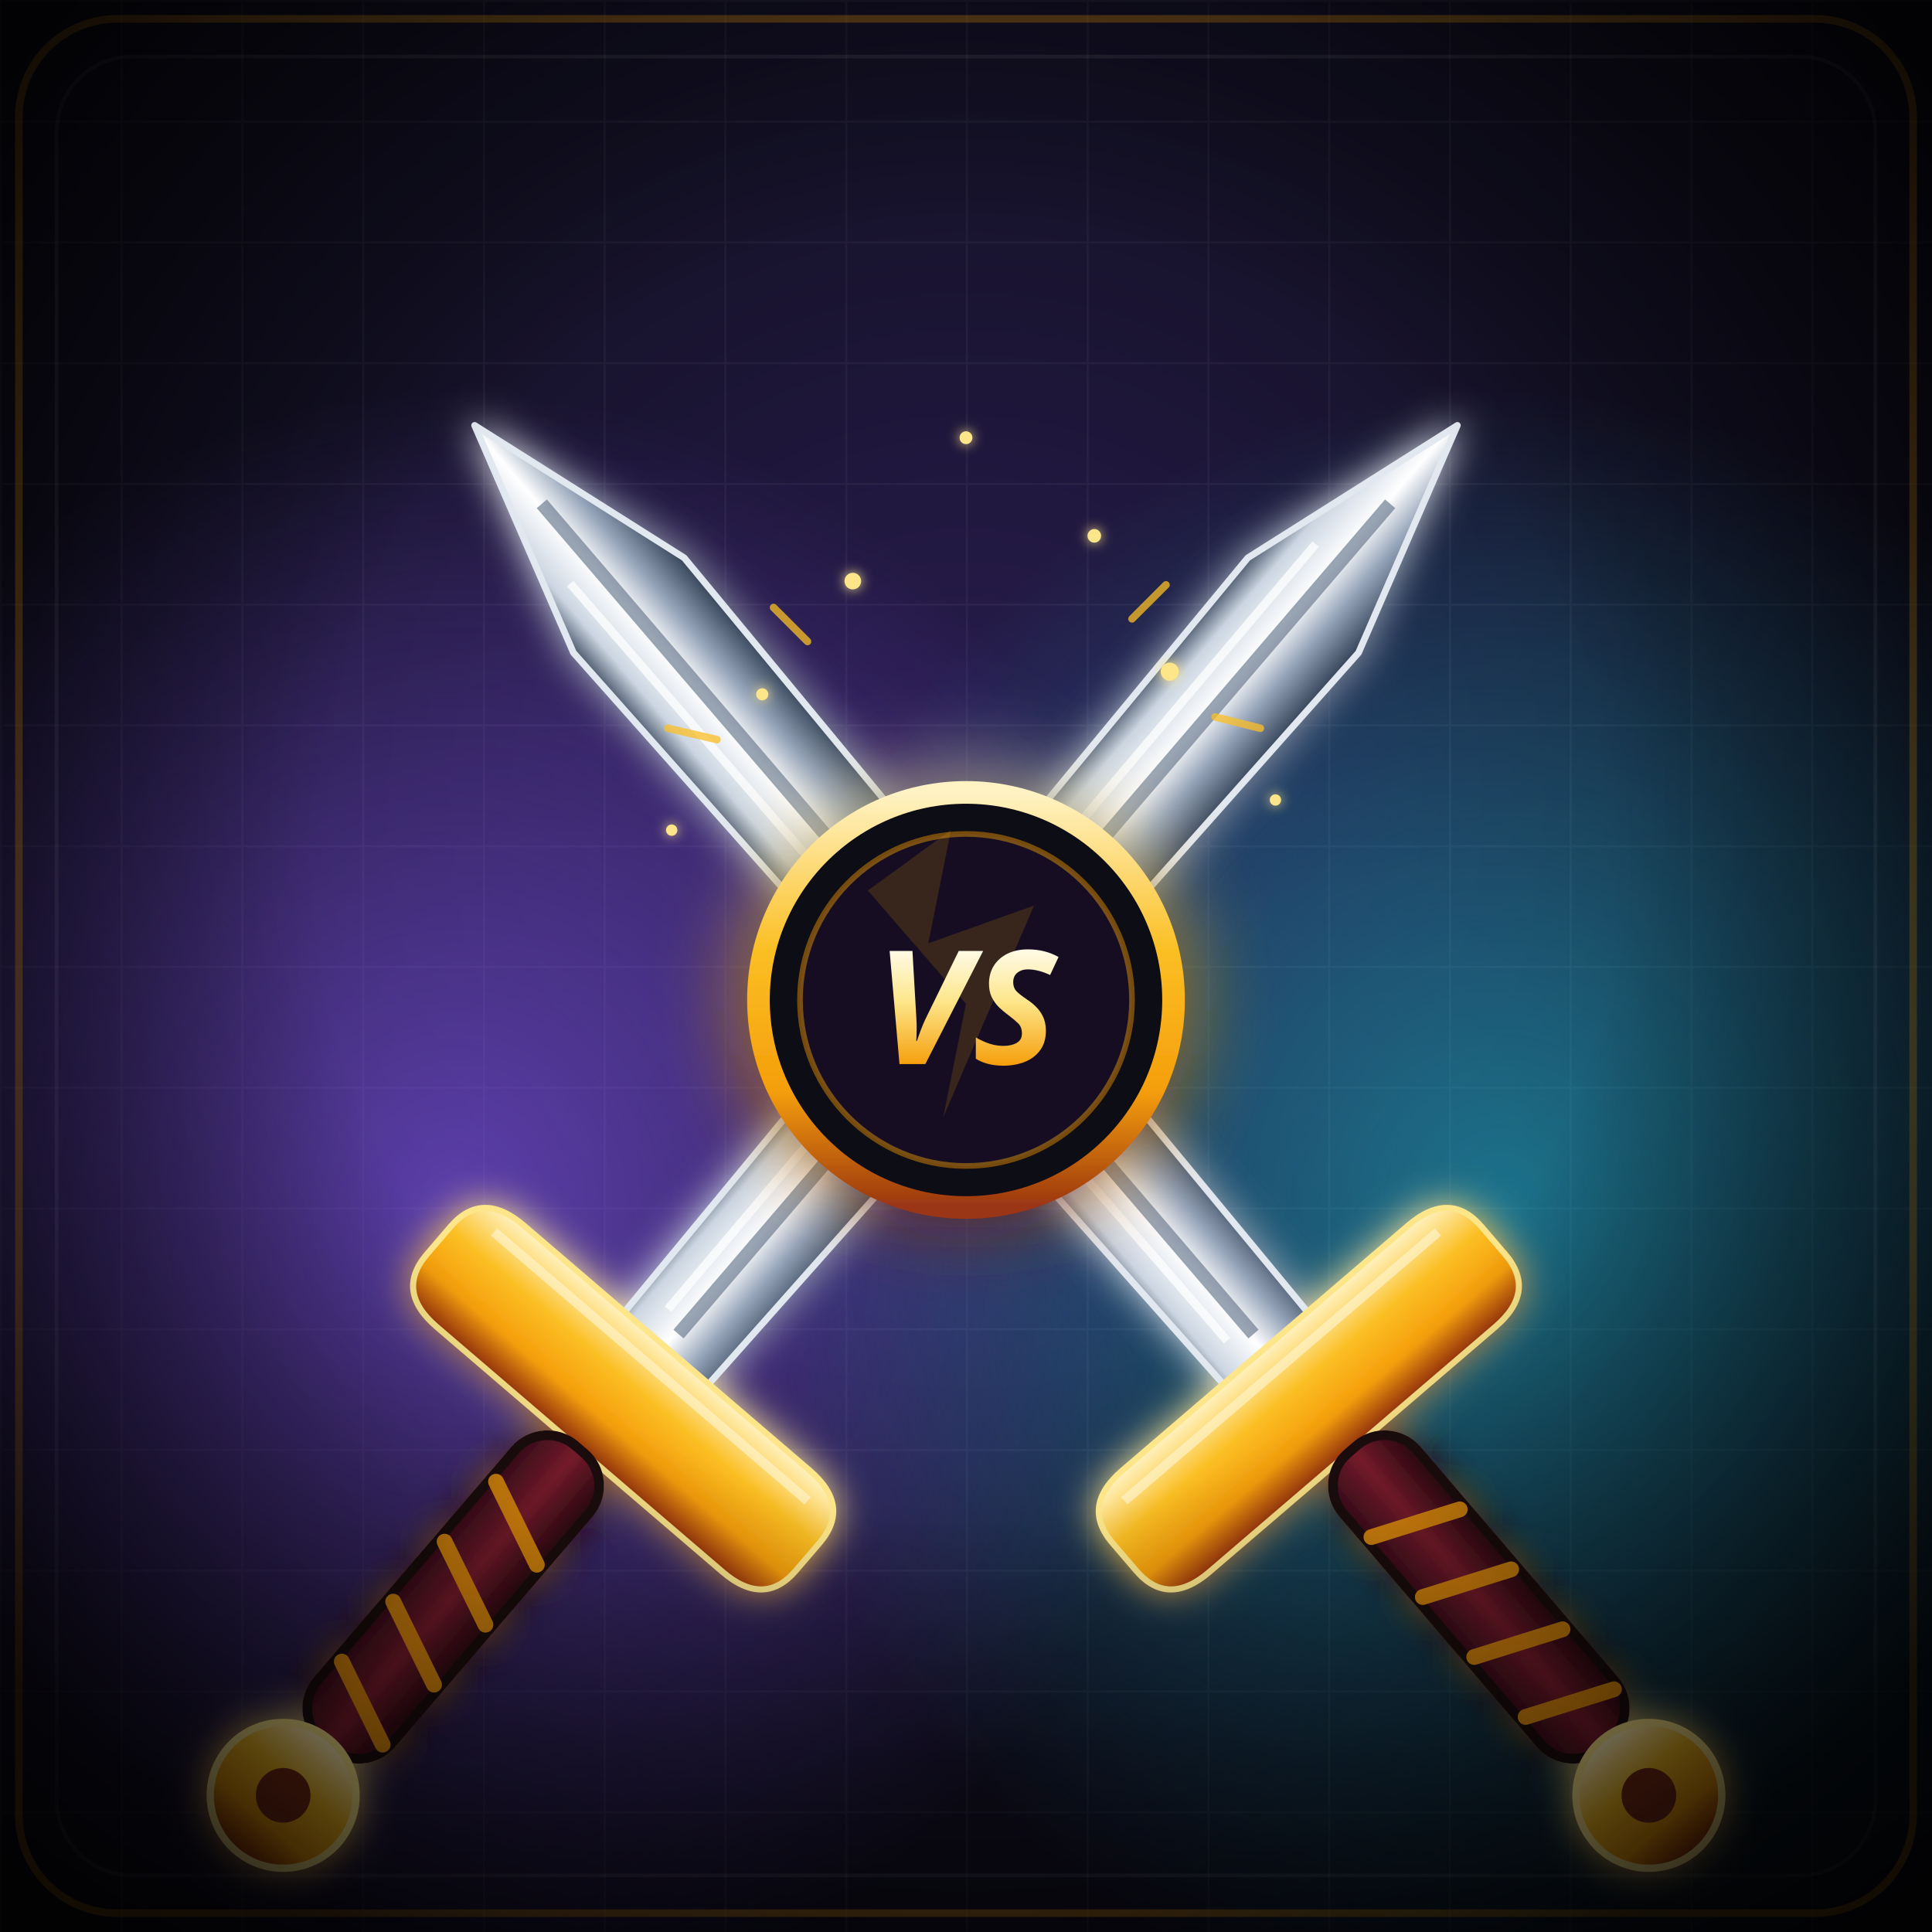
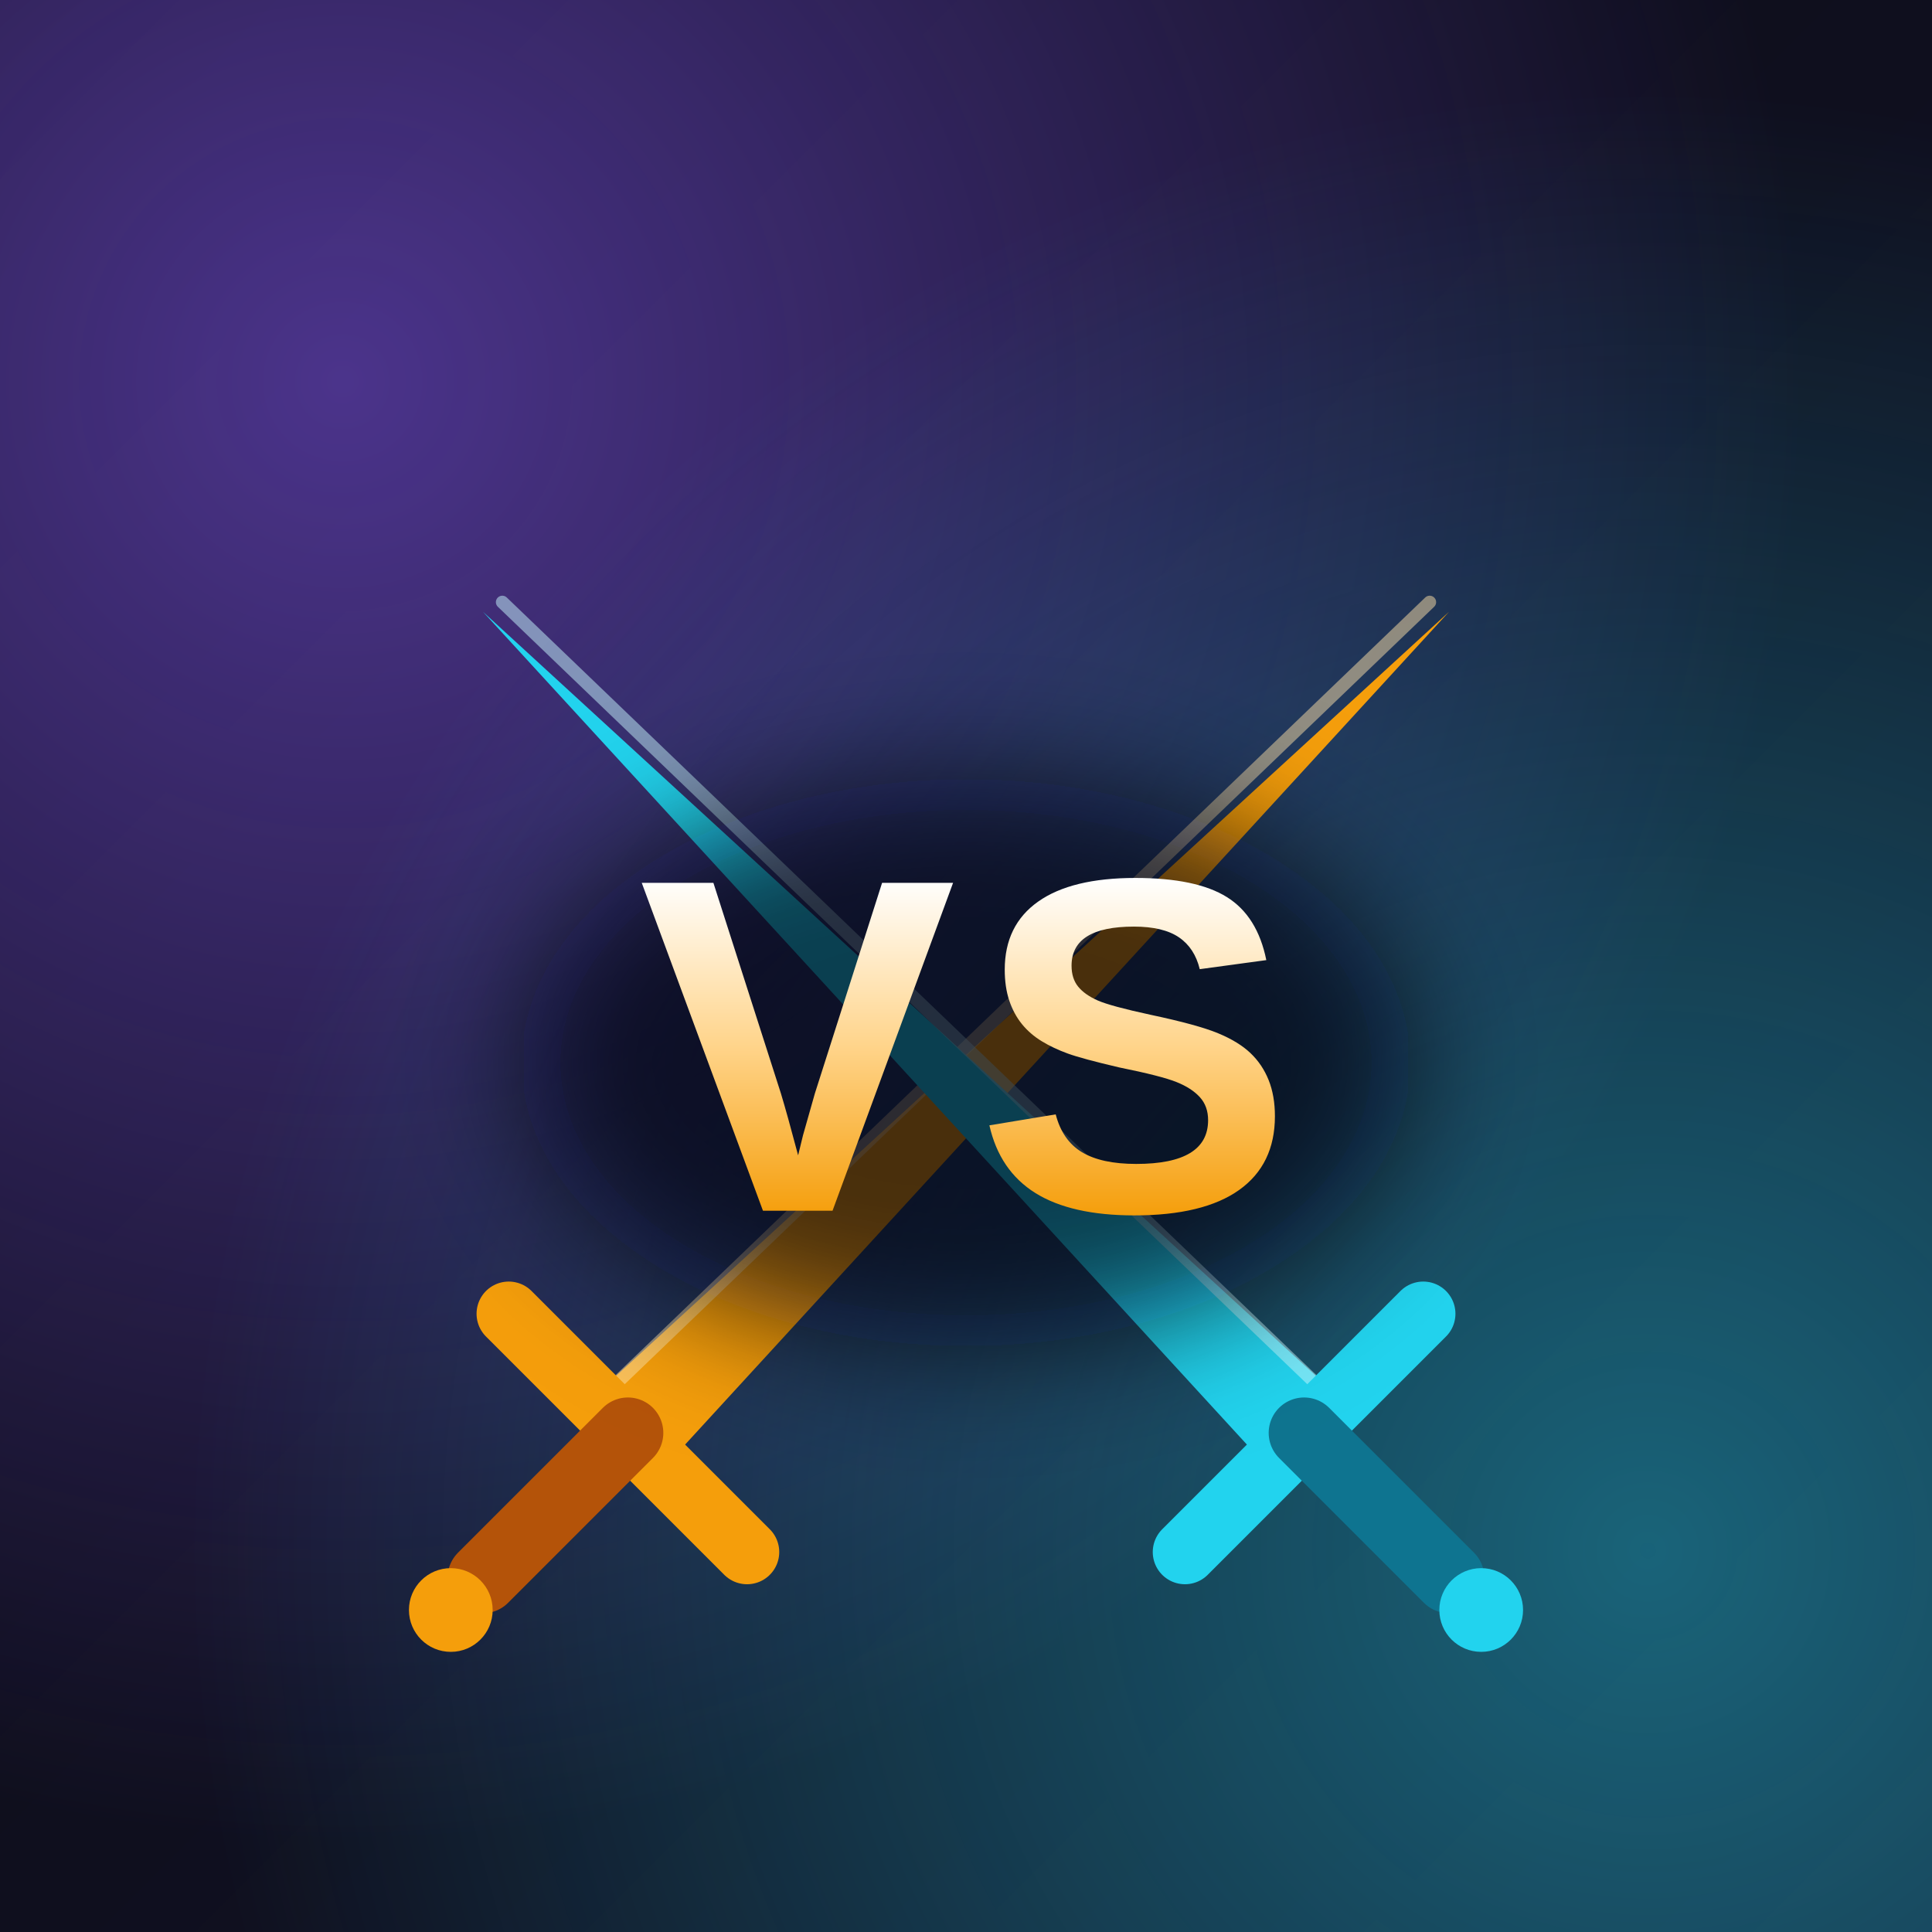
- <svg xmlns="http://www.w3.org/2000/svg" width="512" height="512" viewBox="0 0 512 512">
+ <svg xmlns="http://www.w3.org/2000/svg" width="600" height="600" viewBox="0 0 600 600">
  <defs>
-     <radialGradient id="bg" cx="50%" cy="42%" r="78%">
-       <stop offset="0%" stop-color="#2a1d52" />
-       <stop offset="48%" stop-color="#141126" />
-       <stop offset="100%" stop-color="#07070e" />
+     <linearGradient id="bg" x1="0" y1="0" x2="1" y2="1">
+       <stop offset="0" stop-color="#0a0a14" />
+       <stop offset="1" stop-color="#141428" />
+     </linearGradient>
+     <radialGradient id="g1" cx="0.18" cy="0.2" r="0.75">
+       <stop offset="0" stop-color="#8b5cff" stop-opacity="0.5" />
+       <stop offset="1" stop-color="#8b5cff" stop-opacity="0" />
    </radialGradient>
-     <linearGradient id="blade" x1="0" y1="0" x2="1" y2="0">
-       <stop offset="0%" stop-color="#475569" />
-       <stop offset="18%" stop-color="#cbd5e1" />
-       <stop offset="48%" stop-color="#ffffff" />
-       <stop offset="72%" stop-color="#94a3b8" />
-       <stop offset="100%" stop-color="#334155" />
+     <radialGradient id="g2" cx="0.85" cy="0.8" r="0.75">
+       <stop offset="0" stop-color="#22d3ee" stop-opacity="0.42" />
+       <stop offset="1" stop-color="#22d3ee" stop-opacity="0" />
+     </radialGradient>
+     <linearGradient id="vsFill" x1="0" y1="0" x2="0" y2="1">
+       <stop offset="0" stop-color="#ffffff" />
+       <stop offset="0.5" stop-color="#ffd48a" />
+       <stop offset="1" stop-color="#f59e0b" />
    </linearGradient>
-     <linearGradient id="gold" x1="0" y1="0" x2="0" y2="1">
-       <stop offset="0%" stop-color="#fff3c4" />
-       <stop offset="38%" stop-color="#fbbf24" />
-       <stop offset="72%" stop-color="#f59e0b" />
-       <stop offset="100%" stop-color="#9a3412" />
-     </linearGradient>
-     <linearGradient id="grip" x1="0" y1="0" x2="1" y2="0">
-       <stop offset="0%" stop-color="#3b0d1c" />
-       <stop offset="50%" stop-color="#7f1d2e" />
-       <stop offset="100%" stop-color="#2a0812" />
-     </linearGradient>
-     <linearGradient id="vsFill" x1="0" y1="0" x2="0" y2="1">
-       <stop offset="0%" stop-color="#fffbe8" />
-       <stop offset="45%" stop-color="#fde68a" />
-       <stop offset="100%" stop-color="#f59e0b" />
-     </linearGradient>
-     <radialGradient id="purpleHaze" cx="50%" cy="50%" r="50%">
-       <stop offset="0%" stop-color="#8b5cff" stop-opacity="0.6" />
-       <stop offset="100%" stop-color="#8b5cff" stop-opacity="0" />
-     </radialGradient>
-     <radialGradient id="cyanHaze" cx="50%" cy="50%" r="50%">
-       <stop offset="0%" stop-color="#22d3ee" stop-opacity="0.5" />
-       <stop offset="100%" stop-color="#22d3ee" stop-opacity="0" />
-     </radialGradient>
-     <radialGradient id="vignette" cx="50%" cy="45%" r="64%">
-       <stop offset="52%" stop-color="#000000" stop-opacity="0" />
-       <stop offset="100%" stop-color="#000000" stop-opacity="0.8" />
-     </radialGradient>
-     <filter id="swordGlow" x="-50%" y="-50%" width="200%" height="200%">
-       <feGaussianBlur stdDeviation="5" result="blur" />
-       <feMerge>
-         <feMergeNode in="blur" />
-         <feMergeNode in="SourceGraphic" />
-       </feMerge>
+     <filter id="soft" x="-30%" y="-30%" width="160%" height="160%">
+       <feGaussianBlur stdDeviation="20" />
    </filter>
-     <filter id="vsGlow" x="-80%" y="-80%" width="260%" height="260%">
-       <feGaussianBlur stdDeviation="11" result="blur" />
-       <feMerge>
-         <feMergeNode in="blur" />
-         <feMergeNode in="SourceGraphic" />
-       </feMerge>
-     </filter>
-     <filter id="softSpark" x="-200%" y="-200%" width="500%" height="500%">
-       <feGaussianBlur stdDeviation="1.6" result="b" />
-       <feMerge>
-         <feMergeNode in="b" />
-         <feMergeNode in="SourceGraphic" />
-       </feMerge>
-     </filter>
-     <pattern id="grid" width="32" height="32" patternUnits="userSpaceOnUse">
-       <path d="M32 0H0V32" fill="none" stroke="#ffffff" stroke-opacity="0.045" stroke-width="1" />
-     </pattern>
-     <g id="sword">
-       <path d="M0,-235 L12,-196 L9,-28 L-9,-28 L-12,-196 Z" fill="url(#blade)" stroke="#e2e8f0" stroke-width="1.1" stroke-linejoin="round" />
-       <path d="M0,-218 L0,-38" stroke="#64748b" stroke-width="2.2" opacity="0.65" />
-       <path d="M-5,-205 L-4,-40" stroke="#ffffff" stroke-width="1.4" opacity="0.75" />
-       <path d="M-40,-27 Q-40,-35 -31,-35 L31,-35 Q40,-35 40,-27 L40,-21 Q40,-13 31,-13 L-31,-13 Q-40,-13 -40,-21 Z" fill="url(#gold)" stroke="#fde68a" stroke-width="1" />
-       <path d="M-34,-31 L34,-31" stroke="#fff7d6" stroke-width="1.6" opacity="0.6" />
-       <rect x="-8" y="-13" width="16" height="64" rx="7" fill="url(#grip)" stroke="#1f0710" stroke-width="1.6" />
-       <g stroke="#f59e0b" stroke-width="2.6" stroke-linecap="round" opacity="0.85">
-         <line x1="-7" y1="0" x2="7" y2="6" />
-         <line x1="-7" y1="13" x2="7" y2="19" />
-         <line x1="-7" y1="26" x2="7" y2="32" />
-         <line x1="-7" y1="39" x2="7" y2="45" />
-       </g>
-       <circle cx="0" cy="62" r="12" fill="url(#gold)" stroke="#fde68a" stroke-width="1.2" />
-       <circle cx="0" cy="62" r="4.5" fill="#7c2d12" />
-     </g>
  </defs>
-   <rect width="512" height="512" fill="url(#bg)" />
-   <rect width="512" height="512" fill="url(#grid)" />
-   <ellipse cx="120" cy="320" rx="200" ry="220" fill="url(#purpleHaze)" />
-   <ellipse cx="398" cy="320" rx="200" ry="220" fill="url(#cyanHaze)" />
-   <g filter="url(#swordGlow)">
-     <use href="#sword" transform="translate(140 400) rotate(40.6) scale(1.61)" />
-     <use href="#sword" transform="translate(372 400) rotate(-40.6) scale(1.61)" />
+   <rect width="600" height="600" fill="url(#bg)" />
+   <rect width="600" height="600" fill="url(#g1)" />
+   <rect width="600" height="600" fill="url(#g2)" />
+   <g stroke-linecap="round" stroke-linejoin="round">
+     <path d="M184 434 L206 456 L450 190 Z" fill="#f59e0b" />
+     <path d="M191 430 L444 187" stroke="#ffe2a8" stroke-width="4" opacity="0.5" />
+     <path d="M158 408 L232 482" stroke="#f59e0b" stroke-width="20" />
+     <path d="M195 445 L150 490" stroke="#b45309" stroke-width="22" />
+     <circle cx="140" cy="500" r="13" fill="#f59e0b" />
+     <path d="M394 456 L416 434 L150 190 Z" fill="#22d3ee" />
+     <path d="M409 430 L156 187" stroke="#c7f9ff" stroke-width="4" opacity="0.5" />
+     <path d="M442 408 L368 482" stroke="#22d3ee" stroke-width="20" />
+     <path d="M405 445 L450 490" stroke="#0e7490" stroke-width="22" />
+     <circle cx="460" cy="500" r="13" fill="#22d3ee" />
  </g>
-   <g fill="#fde68a" filter="url(#softSpark)">
-     <circle cx="226" cy="154" r="2.2" />
-     <circle cx="290" cy="142" r="1.8" />
-     <circle cx="310" cy="178" r="2.4" />
-     <circle cx="202" cy="184" r="1.6" />
-     <circle cx="256" cy="116" r="1.7" />
-     <circle cx="178" cy="220" r="1.5" />
-     <circle cx="338" cy="212" r="1.5" />
-   </g>
-   <g stroke="#fbbf24" stroke-width="2" stroke-linecap="round" opacity="0.75">
-     <line x1="214" y1="170" x2="205" y2="161" />
-     <line x1="300" y1="164" x2="309" y2="155" />
-     <line x1="322" y1="190" x2="334" y2="193" />
-     <line x1="190" y1="196" x2="177" y2="193" />
-   </g>
-   <g filter="url(#vsGlow)">
-     <circle cx="256" cy="265" r="55" fill="#0b0912" stroke="url(#gold)" stroke-width="6" />
-     <circle cx="256" cy="265" r="44" fill="#151022" stroke="#f59e0b" stroke-opacity="0.45" stroke-width="1.5" />
-     <path d="M230,236 L252,220 L246,250 L274,240 L250,296 L256,266 Z" fill="#f59e0b" opacity="0.16" />
-     <text x="256" y="282" text-anchor="middle" font-family="'Arial Black','Segoe UI',system-ui,sans-serif" font-size="42" font-weight="900" font-style="italic" letter-spacing="1" fill="url(#vsFill)">VS</text>
-   </g>
-   <rect x="5" y="5" width="502" height="502" rx="26" fill="none" stroke="#f59e0b" stroke-opacity="0.35" stroke-width="2" />
-   <rect x="15" y="15" width="482" height="482" rx="20" fill="none" stroke="#ffffff" stroke-opacity="0.08" stroke-width="1" />
-   <rect width="512" height="512" fill="url(#vignette)" />
+   <ellipse cx="300" cy="330" rx="138" ry="88" fill="#05050a" opacity="0.7" filter="url(#soft)" />
+   <text x="300" y="376" text-anchor="middle" font-family="Arial Black, Arial, sans-serif" font-size="148" font-weight="900" letter-spacing="6" fill="url(#vsFill)">VS</text>
</svg>
